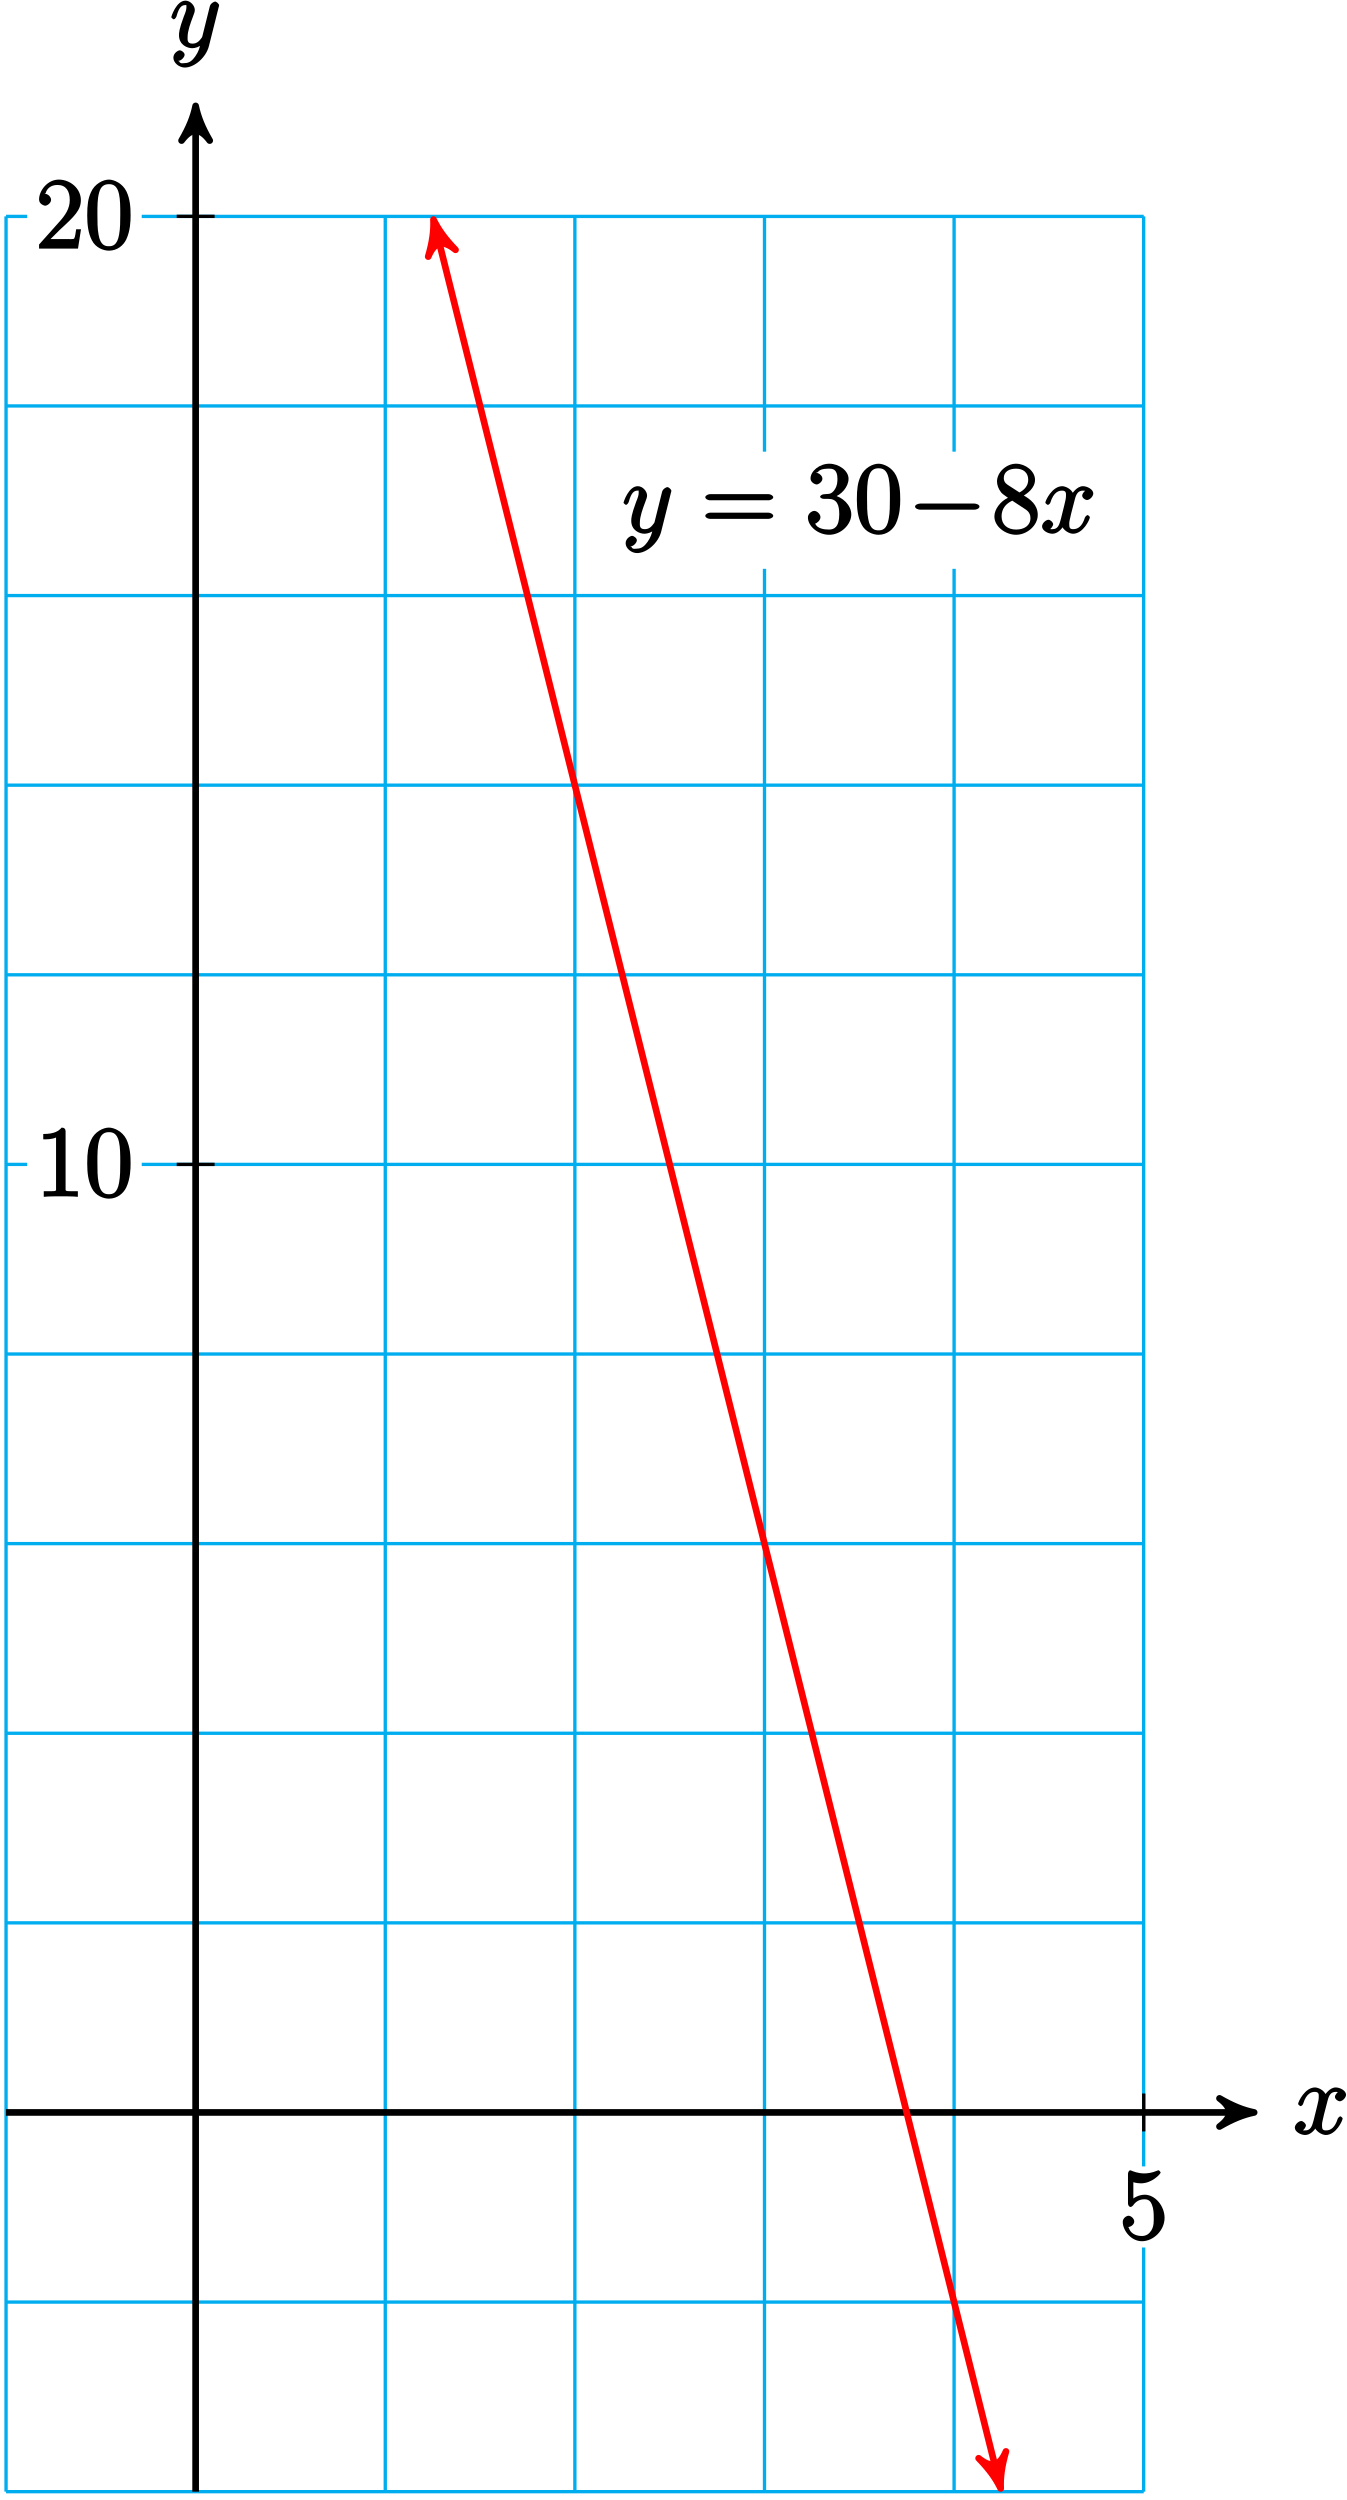
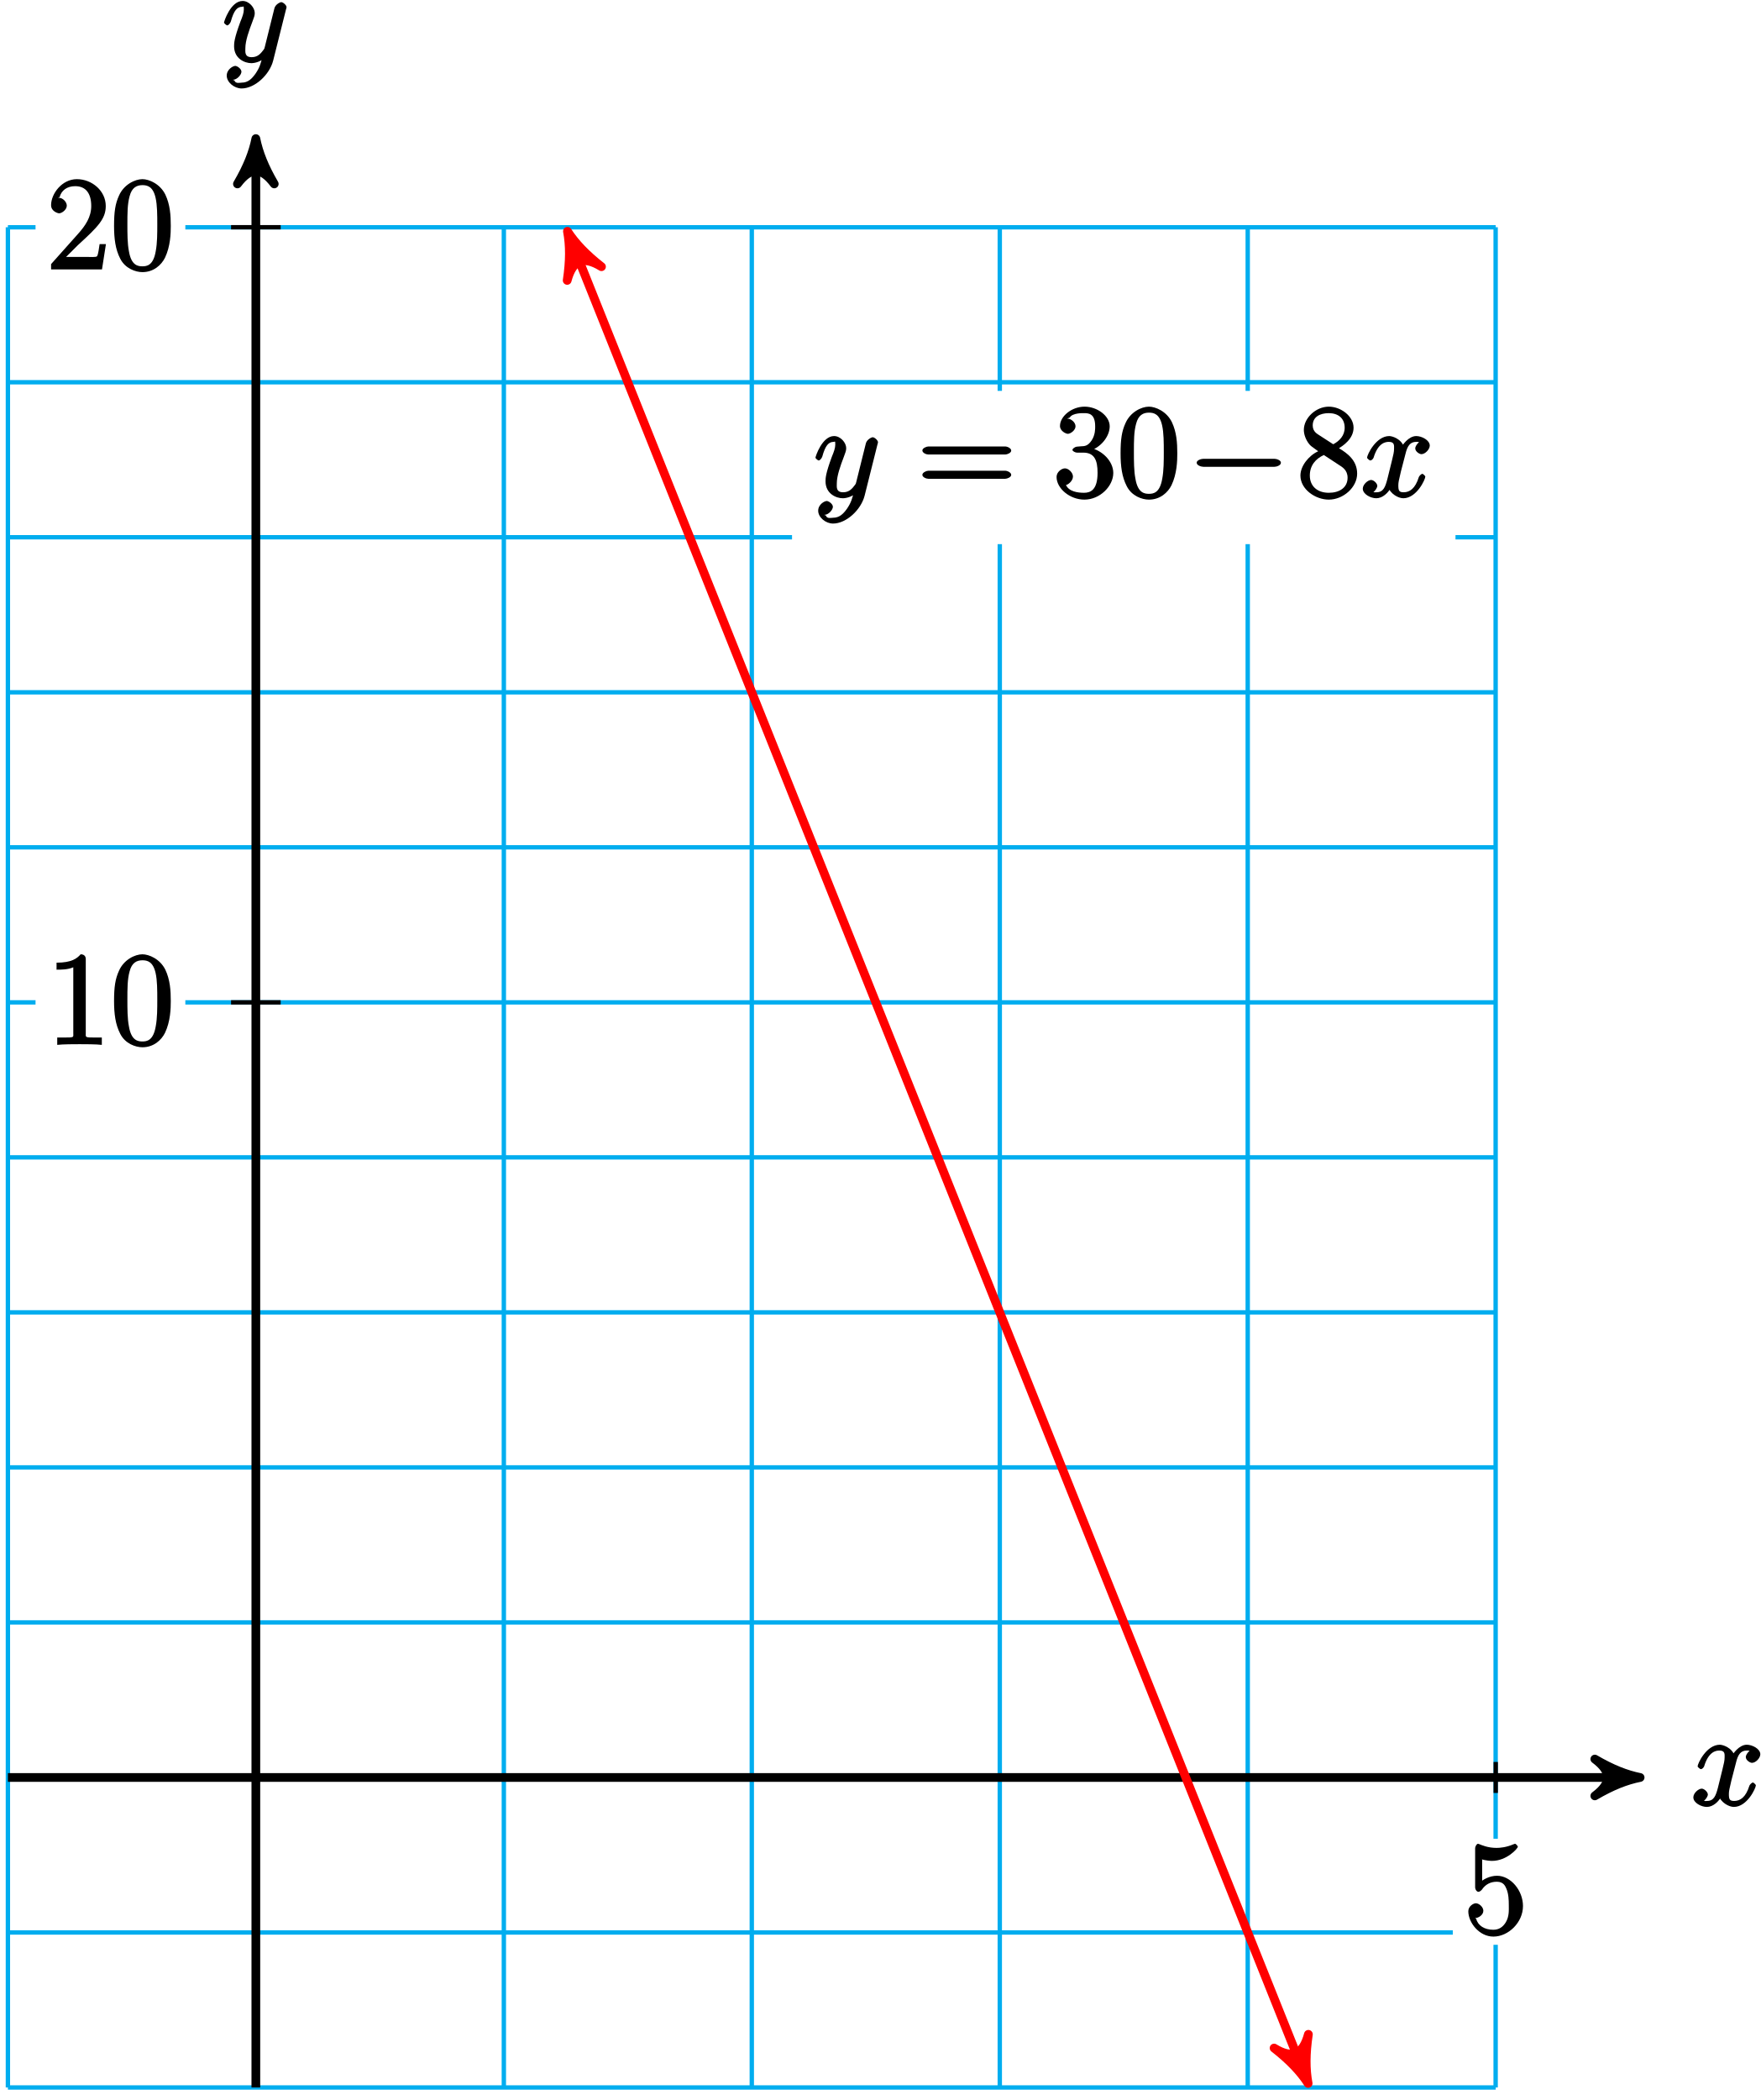
- <svg xmlns="http://www.w3.org/2000/svg" xmlns:xlink="http://www.w3.org/1999/xlink" width="161pt" height="299pt" viewBox="0 0 161 299" version="1.1">
+ <svg xmlns="http://www.w3.org/2000/svg" xmlns:xlink="http://www.w3.org/1999/xlink" width="161pt" height="192pt" viewBox="0 0 161 192" version="1.1">
  <defs>
    <g>
      <symbol overflow="visible" id="glyph0-0">
        <path style="stroke:none;" d="" />
      </symbol>
      <symbol overflow="visible" id="glyph0-1">
        <path style="stroke:none;" d="M 5.672 -5.172 C 5.281 -5.109 4.969 -4.656 4.969 -4.438 C 4.969 -4.141 5.359 -3.906 5.531 -3.906 C 5.891 -3.906 6.297 -4.359 6.297 -4.688 C 6.297 -5.188 5.562 -5.562 5.062 -5.562 C 4.344 -5.562 3.766 -4.703 3.656 -4.469 L 3.984 -4.469 C 3.703 -5.359 2.812 -5.562 2.594 -5.562 C 1.375 -5.562 0.562 -3.844 0.562 -3.578 C 0.562 -3.531 0.781 -3.328 0.859 -3.328 C 0.953 -3.328 1.094 -3.438 1.156 -3.578 C 1.562 -4.922 2.219 -5.031 2.562 -5.031 C 3.094 -5.031 3.031 -4.672 3.031 -4.391 C 3.031 -4.125 2.969 -3.844 2.828 -3.281 L 2.422 -1.641 C 2.234 -0.922 2.062 -0.422 1.422 -0.422 C 1.359 -0.422 1.172 -0.375 0.922 -0.531 L 0.812 -0.281 C 1.25 -0.359 1.5 -0.859 1.5 -1 C 1.5 -1.25 1.156 -1.547 0.938 -1.547 C 0.641 -1.547 0.172 -1.141 0.172 -0.75 C 0.172 -0.25 0.891 0.125 1.406 0.125 C 1.984 0.125 2.5 -0.375 2.75 -0.859 L 2.469 -0.969 C 2.672 -0.266 3.438 0.125 3.875 0.125 C 5.094 0.125 5.891 -1.594 5.891 -1.859 C 5.891 -1.906 5.688 -2.109 5.625 -2.109 C 5.516 -2.109 5.328 -1.906 5.297 -1.812 C 4.969 -0.75 4.453 -0.422 3.906 -0.422 C 3.484 -0.422 3.422 -0.578 3.422 -1.062 C 3.422 -1.328 3.469 -1.516 3.656 -2.312 L 4.078 -3.938 C 4.25 -4.656 4.5 -5.031 5.062 -5.031 C 5.078 -5.031 5.297 -5.062 5.547 -4.906 Z M 5.672 -5.172 " />
      </symbol>
      <symbol overflow="visible" id="glyph0-2">
        <path style="stroke:none;" d="M 3.031 1.094 C 2.703 1.547 2.359 1.906 1.766 1.906 C 1.625 1.906 1.203 2.031 1.109 1.703 C 0.906 1.641 0.969 1.641 0.984 1.641 C 1.344 1.641 1.75 1.188 1.75 0.906 C 1.75 0.641 1.359 0.375 1.188 0.375 C 0.984 0.375 0.406 0.688 0.406 1.266 C 0.406 1.875 1.094 2.438 1.766 2.438 C 2.969 2.438 4.328 1.188 4.656 -0.125 L 5.828 -4.797 C 5.844 -4.859 5.875 -4.922 5.875 -5 C 5.875 -5.172 5.562 -5.453 5.391 -5.453 C 5.281 -5.453 4.859 -5.25 4.766 -4.891 L 3.891 -1.375 C 3.828 -1.156 3.875 -1.25 3.781 -1.109 C 3.531 -0.781 3.266 -0.422 2.688 -0.422 C 2.016 -0.422 2.109 -0.922 2.109 -1.25 C 2.109 -1.922 2.438 -2.844 2.766 -3.703 C 2.891 -4.047 2.969 -4.219 2.969 -4.453 C 2.969 -4.953 2.453 -5.562 1.859 -5.562 C 0.766 -5.562 0.156 -3.688 0.156 -3.578 C 0.156 -3.531 0.375 -3.328 0.453 -3.328 C 0.562 -3.328 0.734 -3.531 0.781 -3.688 C 1.062 -4.703 1.359 -5.031 1.828 -5.031 C 1.938 -5.031 1.969 -5.172 1.969 -4.781 C 1.969 -4.469 1.844 -4.125 1.656 -3.672 C 1.078 -2.109 1.078 -1.703 1.078 -1.422 C 1.078 -0.281 2.062 0.125 2.656 0.125 C 3 0.125 3.531 -0.031 3.844 -0.344 L 3.688 -0.516 C 3.516 0.141 3.438 0.5 3.031 1.094 Z M 3.031 1.094 " />
      </symbol>
      <symbol overflow="visible" id="glyph1-0">
        <path style="stroke:none;" d="" />
      </symbol>
      <symbol overflow="visible" id="glyph1-1">
        <path style="stroke:none;" d="M 1.531 -6.844 C 2.047 -6.688 2.469 -6.672 2.594 -6.672 C 3.938 -6.672 4.953 -7.812 4.953 -7.969 C 4.953 -8.016 4.781 -8.234 4.703 -8.234 C 4.688 -8.234 4.656 -8.234 4.547 -8.188 C 3.891 -7.906 3.312 -7.859 3 -7.859 C 2.219 -7.859 1.656 -8.109 1.422 -8.203 C 1.344 -8.234 1.312 -8.234 1.297 -8.234 C 1.203 -8.234 1.047 -8.016 1.047 -7.812 L 1.047 -4.266 C 1.047 -4.047 1.203 -3.844 1.344 -3.844 C 1.406 -3.844 1.531 -3.891 1.656 -4.031 C 1.984 -4.516 2.438 -4.766 3.031 -4.766 C 3.672 -4.766 3.812 -4.328 3.906 -4.125 C 4.109 -3.656 4.125 -3.078 4.125 -2.625 C 4.125 -2.156 4.172 -1.594 3.844 -1.047 C 3.578 -0.625 3.234 -0.375 2.703 -0.375 C 1.906 -0.375 1.297 -0.75 1.141 -1.391 C 0.984 -1.453 1.047 -1.453 1.109 -1.453 C 1.312 -1.453 1.797 -1.703 1.797 -2.109 C 1.797 -2.453 1.406 -2.797 1.109 -2.797 C 0.891 -2.797 0.422 -2.531 0.422 -2.062 C 0.422 -1.047 1.406 0.25 2.719 0.25 C 4.078 0.25 5.422 -1.031 5.422 -2.547 C 5.422 -3.969 4.297 -5.312 3.047 -5.312 C 2.359 -5.312 1.719 -4.953 1.406 -4.625 L 1.688 -4.516 L 1.688 -6.797 Z M 1.531 -6.844 " />
      </symbol>
      <symbol overflow="visible" id="glyph1-2">
        <path style="stroke:none;" d="M 3.594 -7.812 C 3.594 -8.078 3.438 -8.25 3.125 -8.25 C 2.797 -7.875 2.312 -7.484 0.922 -7.484 L 0.922 -6.844 C 1.359 -6.844 1.953 -6.844 2.453 -7.062 L 2.453 -1.062 C 2.453 -0.641 2.578 -0.641 1.531 -0.641 L 0.984 -0.641 L 0.984 0.031 C 1.484 -0.031 2.641 -0.031 3.031 -0.031 C 3.438 -0.031 4.578 -0.031 5.062 0.031 L 5.062 -0.641 L 4.531 -0.641 C 3.484 -0.641 3.594 -0.641 3.594 -1.062 Z M 3.594 -7.812 " />
      </symbol>
      <symbol overflow="visible" id="glyph1-3">
        <path style="stroke:none;" d="M 5.516 -3.969 C 5.516 -4.953 5.453 -5.922 5.016 -6.844 C 4.531 -7.828 3.516 -8.25 2.922 -8.25 C 2.234 -8.25 1.219 -7.75 0.781 -6.75 C 0.438 -6 0.328 -5.266 0.328 -3.969 C 0.328 -2.812 0.453 -1.828 0.891 -0.984 C 1.344 -0.078 2.297 0.25 2.922 0.25 C 3.953 0.25 4.656 -0.406 4.984 -1.062 C 5.484 -2.109 5.516 -3.281 5.516 -3.969 Z M 2.922 -0.281 C 2.531 -0.281 1.906 -0.344 1.688 -1.656 C 1.547 -2.359 1.547 -3.281 1.547 -4.109 C 1.547 -5.094 1.547 -5.969 1.75 -6.688 C 1.953 -7.484 2.406 -7.703 2.922 -7.703 C 3.375 -7.703 3.891 -7.578 4.125 -6.547 C 4.281 -5.875 4.281 -4.922 4.281 -4.109 C 4.281 -3.312 4.281 -2.406 4.141 -1.672 C 3.922 -0.359 3.328 -0.281 2.922 -0.281 Z M 2.922 -0.281 " />
      </symbol>
      <symbol overflow="visible" id="glyph1-4">
        <path style="stroke:none;" d="M 5.266 -2.312 L 4.859 -2.312 C 4.797 -1.953 4.75 -1.406 4.625 -1.203 C 4.547 -1.094 3.984 -1.141 3.625 -1.141 L 1.406 -1.141 L 1.516 -0.891 C 1.844 -1.156 2.562 -1.922 2.875 -2.219 C 4.703 -3.891 5.422 -4.609 5.422 -5.797 C 5.422 -7.172 4.172 -8.25 2.781 -8.25 C 1.406 -8.25 0.422 -6.906 0.422 -5.875 C 0.422 -5.266 1.109 -5.125 1.141 -5.125 C 1.406 -5.125 1.859 -5.453 1.859 -5.828 C 1.859 -6.172 1.484 -6.547 1.141 -6.547 C 1.047 -6.547 1.016 -6.547 1.203 -6.609 C 1.359 -7.203 1.859 -7.609 2.625 -7.609 C 3.641 -7.609 4.094 -6.891 4.094 -5.797 C 4.094 -4.781 3.562 -4 2.875 -3.234 L 0.422 -0.484 L 0.422 0 L 5.078 0 L 5.438 -2.312 Z M 5.266 -2.312 " />
      </symbol>
      <symbol overflow="visible" id="glyph1-5">
        <path style="stroke:none;" d="M 8.062 -3.875 C 8.234 -3.875 8.609 -4.016 8.609 -4.234 C 8.609 -4.453 8.25 -4.609 8.062 -4.609 L 1.031 -4.609 C 0.859 -4.609 0.484 -4.453 0.484 -4.25 C 0.484 -4.016 0.844 -3.875 1.031 -3.875 Z M 8.062 -1.656 C 8.234 -1.656 8.609 -1.797 8.609 -2.016 C 8.609 -2.234 8.25 -2.391 8.062 -2.391 L 1.031 -2.391 C 0.859 -2.391 0.484 -2.234 0.484 -2.016 C 0.484 -1.797 0.844 -1.656 1.031 -1.656 Z M 8.062 -1.656 " />
      </symbol>
      <symbol overflow="visible" id="glyph1-6">
        <path style="stroke:none;" d="M 2.203 -4.594 C 2 -4.578 1.781 -4.406 1.781 -4.297 C 1.781 -4.188 2.016 -4.047 2.219 -4.047 L 2.766 -4.047 C 3.797 -4.047 4.078 -3.344 4.078 -2.203 C 4.078 -0.641 3.438 -0.375 2.844 -0.375 C 2.266 -0.375 1.453 -0.484 1.188 -1.094 C 1.328 -1.078 1.828 -1.438 1.828 -1.859 C 1.828 -2.219 1.422 -2.609 1.094 -2.609 C 0.797 -2.609 0.328 -2.281 0.328 -1.828 C 0.328 -0.766 1.547 0.25 2.875 0.25 C 4.297 0.25 5.516 -0.984 5.516 -2.188 C 5.516 -3.281 4.469 -4.297 3.328 -4.5 L 3.328 -4.203 C 4.359 -4.5 5.188 -5.516 5.188 -6.453 C 5.188 -7.406 4.047 -8.25 2.891 -8.25 C 1.703 -8.25 0.641 -7.359 0.641 -6.484 C 0.641 -6.016 1.188 -5.766 1.359 -5.766 C 1.609 -5.766 2.062 -6.094 2.062 -6.453 C 2.062 -6.844 1.609 -7.156 1.344 -7.156 C 1.281 -7.156 1.25 -7.156 1.531 -7.25 C 1.781 -7.703 2.797 -7.656 2.859 -7.656 C 3.25 -7.656 3.859 -7.625 3.859 -6.453 C 3.859 -6.234 3.875 -5.672 3.531 -5.156 C 3.172 -4.625 2.875 -4.641 2.562 -4.625 Z M 2.203 -4.594 " />
      </symbol>
      <symbol overflow="visible" id="glyph1-7">
        <path style="stroke:none;" d="M 3.672 -4.344 C 4.266 -4.672 5.188 -5.328 5.188 -6.328 C 5.188 -7.375 4.031 -8.25 2.922 -8.25 C 1.75 -8.25 0.641 -7.219 0.641 -6.125 C 0.641 -5.719 0.812 -5.219 1.141 -4.812 C 1.281 -4.656 1.297 -4.641 1.953 -4.172 C 1.094 -3.781 0.328 -2.828 0.328 -1.953 C 0.328 -0.688 1.703 0.25 2.922 0.25 C 4.25 0.25 5.516 -0.875 5.516 -2.125 C 5.516 -3.344 4.609 -4 3.844 -4.453 Z M 2.047 -5.641 C 1.891 -5.75 1.453 -5.953 1.453 -6.531 C 1.453 -7.312 2.109 -7.656 2.922 -7.656 C 3.781 -7.656 4.375 -7.188 4.375 -6.328 C 4.375 -5.594 3.891 -5.109 3.328 -4.812 Z M 2.375 -3.891 L 3.828 -2.938 C 4.141 -2.734 4.641 -2.469 4.641 -1.75 C 4.641 -0.844 3.891 -0.375 2.922 -0.375 C 1.906 -0.375 1.188 -0.953 1.188 -1.953 C 1.188 -2.875 1.719 -3.484 2.469 -3.828 Z M 2.375 -3.891 " />
      </symbol>
      <symbol overflow="visible" id="glyph2-0">
        <path style="stroke:none;" d="" />
      </symbol>
      <symbol overflow="visible" id="glyph2-1">
        <path style="stroke:none;" d="M 7.875 -2.75 C 8.078 -2.75 8.484 -2.875 8.484 -3.125 C 8.484 -3.359 8.078 -3.484 7.875 -3.484 L 1.406 -3.484 C 1.203 -3.484 0.781 -3.359 0.781 -3.125 C 0.781 -2.875 1.203 -2.75 1.406 -2.75 Z M 7.875 -2.75 " />
      </symbol>
    </g>
  </defs>
  <g id="surface1">
-     <path style="fill:none;stroke-width:0.399;stroke-linecap:butt;stroke-linejoin:miter;stroke:rgb(0%,67.839%,93.729%);stroke-opacity:1;stroke-miterlimit:10;" d="M -22.677 -45.354 L 113.389 -45.354 M -22.677 -22.678 L 113.389 -22.678 M -22.677 0.002 L 113.389 0.002 M -22.677 22.677 L 113.389 22.677 M -22.677 45.353 L 113.389 45.353 M -22.677 68.033 L 113.389 68.033 M -22.677 90.709 L 113.389 90.709 M -22.677 113.388 L 113.389 113.388 M -22.677 136.064 L 113.389 136.064 M -22.677 158.744 L 113.389 158.744 M -22.677 181.42 L 113.389 181.42 M -22.677 204.099 L 113.389 204.099 M -22.677 226.767 L 113.389 226.767 M -22.677 -45.354 L -22.677 226.775 M -0.002 -45.354 L -0.002 226.775 M 22.678 -45.354 L 22.678 226.775 M 45.354 -45.354 L 45.354 226.775 M 68.034 -45.354 L 68.034 226.775 M 90.709 -45.354 L 90.709 226.775 M 113.381 -45.354 L 113.381 226.775 " transform="matrix(1,0,0,-1,23.4,252.65)" />
-     <path style="fill:none;stroke-width:0.797;stroke-linecap:butt;stroke-linejoin:miter;stroke:rgb(0%,0%,0%);stroke-opacity:1;stroke-miterlimit:10;" d="M -22.677 0.002 L 125.561 0.002 " transform="matrix(1,0,0,-1,23.4,252.65)" />
-     <path style="fill-rule:nonzero;fill:rgb(0%,0%,0%);fill-opacity:1;stroke-width:0.797;stroke-linecap:butt;stroke-linejoin:round;stroke:rgb(0%,0%,0%);stroke-opacity:1;stroke-miterlimit:10;" d="M 1.036 0.002 C -0.26 0.259 -1.553 0.779 -3.108 1.685 C -1.553 0.517 -1.553 -0.518 -3.108 -1.682 C -1.553 -0.776 -0.26 -0.26 1.036 0.002 Z M 1.036 0.002 " transform="matrix(1,0,0,-1,148.9597,252.65)" />
+     <path style="fill:none;stroke-width:0.399;stroke-linecap:butt;stroke-linejoin:miter;stroke:rgb(0%,67.839%,93.729%);stroke-opacity:1;stroke-miterlimit:10;" d="M -22.677 -28.345 L 113.389 -28.345 M -22.677 -14.174 L 113.389 -14.174 M -22.677 -0.002 L 113.389 -0.002 M -22.677 14.174 L 113.389 14.174 M -22.677 28.346 L 113.389 28.346 M -22.677 42.522 L 113.389 42.522 M -22.677 56.694 L 113.389 56.694 M -22.677 70.865 L 113.389 70.865 M -22.677 85.041 L 113.389 85.041 M -22.677 99.213 L 113.389 99.213 M -22.677 113.389 L 113.389 113.389 M -22.677 127.561 L 113.389 127.561 M -22.677 141.729 L 113.389 141.729 M -22.677 -28.345 L -22.677 141.733 M -0.002 -28.345 L -0.002 141.733 M 22.678 -28.345 L 22.678 141.733 M 45.354 -28.345 L 45.354 141.733 M 68.034 -28.345 L 68.034 141.733 M 90.709 -28.345 L 90.709 141.733 M 113.381 -28.345 L 113.381 141.733 " transform="matrix(1,0,0,-1,23.4,162.51)" />
+     <path style="fill:none;stroke-width:0.797;stroke-linecap:butt;stroke-linejoin:miter;stroke:rgb(0%,0%,0%);stroke-opacity:1;stroke-miterlimit:10;" d="M -22.677 -0.002 L 125.561 -0.002 " transform="matrix(1,0,0,-1,23.4,162.51)" />
+     <path style="fill-rule:nonzero;fill:rgb(0%,0%,0%);fill-opacity:1;stroke-width:0.797;stroke-linecap:butt;stroke-linejoin:round;stroke:rgb(0%,0%,0%);stroke-opacity:1;stroke-miterlimit:10;" d="M 1.036 -0.002 C -0.26 0.26 -1.553 0.776 -3.108 1.682 C -1.553 0.518 -1.553 -0.517 -3.108 -1.685 C -1.553 -0.775 -0.26 -0.26 1.036 -0.002 Z M 1.036 -0.002 " transform="matrix(1,0,0,-1,148.9597,162.51)" />
    <g style="fill:rgb(0%,0%,0%);fill-opacity:1;">
-       <use xlink:href="#glyph0-1" x="154.69" y="255.22" />
+       <use xlink:href="#glyph0-1" x="154.69" y="165.08" />
    </g>
-     <path style="fill:none;stroke-width:0.797;stroke-linecap:butt;stroke-linejoin:miter;stroke:rgb(0%,0%,0%);stroke-opacity:1;stroke-miterlimit:10;" d="M -0.002 -45.354 L -0.002 238.947 " transform="matrix(1,0,0,-1,23.4,252.65)" />
-     <path style="fill-rule:nonzero;fill:rgb(0%,0%,0%);fill-opacity:1;stroke-width:0.797;stroke-linecap:butt;stroke-linejoin:round;stroke:rgb(0%,0%,0%);stroke-opacity:1;stroke-miterlimit:10;" d="M 1.035 0.002 C -0.258 0.259 -1.555 0.779 -3.11 1.685 C -1.555 0.517 -1.555 -0.518 -3.11 -1.682 C -1.555 -0.776 -0.258 -0.26 1.035 0.002 Z M 1.035 0.002 " transform="matrix(0,-1,-1,0,23.4,13.70264)" />
+     <path style="fill:none;stroke-width:0.797;stroke-linecap:butt;stroke-linejoin:miter;stroke:rgb(0%,0%,0%);stroke-opacity:1;stroke-miterlimit:10;" d="M -0.002 -28.345 L -0.002 148.803 " transform="matrix(1,0,0,-1,23.4,162.51)" />
+     <path style="fill-rule:nonzero;fill:rgb(0%,0%,0%);fill-opacity:1;stroke-width:0.797;stroke-linecap:butt;stroke-linejoin:round;stroke:rgb(0%,0%,0%);stroke-opacity:1;stroke-miterlimit:10;" d="M 1.035 0.002 C -0.258 0.259 -1.555 0.779 -3.11 1.685 C -1.555 0.517 -1.555 -0.518 -3.11 -1.682 C -1.555 -0.776 -0.258 -0.26 1.035 0.002 Z M 1.035 0.002 " transform="matrix(0,-1,-1,0,23.4,13.70644)" />
    <g style="fill:rgb(0%,0%,0%);fill-opacity:1;">
-       <use xlink:href="#glyph0-2" x="20.33" y="5.64" />
+       <use xlink:href="#glyph0-2" x="20.33" y="5.65" />
    </g>
-     <path style="fill:none;stroke-width:0.399;stroke-linecap:butt;stroke-linejoin:miter;stroke:rgb(0%,0%,0%);stroke-opacity:1;stroke-miterlimit:10;" d="M 113.389 2.267 L 113.389 -2.268 " transform="matrix(1,0,0,-1,23.4,252.65)" />
-     <path style=" stroke:none;fill-rule:nonzero;fill:rgb(100%,100%,100%);fill-opacity:1;" d="M 132.863 268.801 L 140.711 268.801 L 140.711 259.102 L 132.863 259.102 Z M 132.863 268.801 " />
+     <path style="fill:none;stroke-width:0.399;stroke-linecap:butt;stroke-linejoin:miter;stroke:rgb(0%,0%,0%);stroke-opacity:1;stroke-miterlimit:10;" d="M 113.389 1.416 L 113.389 -1.416 " transform="matrix(1,0,0,-1,23.4,162.51)" />
+     <path style=" stroke:none;fill-rule:nonzero;fill:rgb(100%,100%,100%);fill-opacity:1;" d="M 132.863 177.809 L 140.711 177.809 L 140.711 168.113 L 132.863 168.113 Z M 132.863 177.809 " />
    <g style="fill:rgb(0%,0%,0%);fill-opacity:1;">
-       <use xlink:href="#glyph1-1" x="133.86" y="267.8" />
+       <use xlink:href="#glyph1-1" x="133.86" y="176.81" />
    </g>
-     <path style="fill:none;stroke-width:0.399;stroke-linecap:butt;stroke-linejoin:miter;stroke:rgb(0%,0%,0%);stroke-opacity:1;stroke-miterlimit:10;" d="M 2.268 113.388 L -2.267 113.388 " transform="matrix(1,0,0,-1,23.4,252.65)" />
-     <path style=" stroke:none;fill-rule:nonzero;fill:rgb(100%,100%,100%);fill-opacity:1;" d="M 3.25 144.109 L 16.949 144.109 L 16.949 134.414 L 3.25 134.414 Z M 3.25 144.109 " />
+     <path style="fill:none;stroke-width:0.399;stroke-linecap:butt;stroke-linejoin:miter;stroke:rgb(0%,0%,0%);stroke-opacity:1;stroke-miterlimit:10;" d="M 2.268 70.865 L -2.267 70.865 " transform="matrix(1,0,0,-1,23.4,162.51)" />
+     <path style=" stroke:none;fill-rule:nonzero;fill:rgb(100%,100%,100%);fill-opacity:1;" d="M 3.25 96.492 L 16.949 96.492 L 16.949 86.793 L 3.25 86.793 Z M 3.25 96.492 " />
    <g style="fill:rgb(0%,0%,0%);fill-opacity:1;">
-       <use xlink:href="#glyph1-2" x="4.25" y="143.11" />
-       <use xlink:href="#glyph1-3" x="10.103" y="143.11" />
+       <use xlink:href="#glyph1-2" x="4.25" y="95.5" />
+       <use xlink:href="#glyph1-3" x="10.103" y="95.5" />
    </g>
-     <path style="fill:none;stroke-width:0.399;stroke-linecap:butt;stroke-linejoin:miter;stroke:rgb(0%,0%,0%);stroke-opacity:1;stroke-miterlimit:10;" d="M 2.268 226.775 L -2.267 226.775 " transform="matrix(1,0,0,-1,23.4,252.65)" />
-     <path style=" stroke:none;fill-rule:nonzero;fill:rgb(100%,100%,100%);fill-opacity:1;" d="M 3.25 30.723 L 16.949 30.723 L 16.949 21.027 L 3.25 21.027 Z M 3.25 30.723 " />
+     <path style="fill:none;stroke-width:0.399;stroke-linecap:butt;stroke-linejoin:miter;stroke:rgb(0%,0%,0%);stroke-opacity:1;stroke-miterlimit:10;" d="M 2.268 141.733 L -2.267 141.733 " transform="matrix(1,0,0,-1,23.4,162.51)" />
+     <path style=" stroke:none;fill-rule:nonzero;fill:rgb(100%,100%,100%);fill-opacity:1;" d="M 3.25 25.625 L 16.949 25.625 L 16.949 15.926 L 3.25 15.926 Z M 3.25 25.625 " />
    <g style="fill:rgb(0%,0%,0%);fill-opacity:1;">
-       <use xlink:href="#glyph1-4" x="4.25" y="29.73" />
-       <use xlink:href="#glyph1-3" x="10.103" y="29.73" />
+       <use xlink:href="#glyph1-4" x="4.25" y="24.63" />
+       <use xlink:href="#glyph1-3" x="10.103" y="24.63" />
    </g>
-     <path style="fill:none;stroke-width:0.797;stroke-linecap:butt;stroke-linejoin:miter;stroke:rgb(100%,0%,0%);stroke-opacity:1;stroke-miterlimit:10;" d="M 28.694 225.384 C 96.381 -45.354 96.381 -45.354 96.03 -43.963 " transform="matrix(1,0,0,-1,23.4,252.65)" />
-     <path style="fill-rule:nonzero;fill:rgb(100%,0%,0%);fill-opacity:1;stroke-width:0.797;stroke-linecap:butt;stroke-linejoin:round;stroke:rgb(100%,0%,0%);stroke-opacity:1;stroke-miterlimit:10;" d="M 1.036 -0 C -0.26 0.259 -1.553 0.776 -3.109 1.684 C -1.553 0.518 -1.554 -0.517 -3.109 -1.682 C -1.555 -0.778 -0.258 -0.261 1.036 -0 Z M 1.036 -0 " transform="matrix(-0.24251,-0.97014,-0.97014,0.24251,52.0948,27.26646)" />
-     <path style="fill-rule:nonzero;fill:rgb(100%,0%,0%);fill-opacity:1;stroke-width:0.797;stroke-linecap:butt;stroke-linejoin:round;stroke:rgb(100%,0%,0%);stroke-opacity:1;stroke-miterlimit:10;" d="M 1.035 0.001 C -0.257 0.26 -1.553 0.777 -3.106 1.684 C -1.553 0.519 -1.555 -0.519 -3.107 -1.685 C -1.555 -0.777 -0.258 -0.26 1.035 0.001 Z M 1.035 0.001 " transform="matrix(0.24251,0.97014,0.97014,-0.24251,119.4316,296.6133)" />
-     <path style=" stroke:none;fill-rule:nonzero;fill:rgb(100%,100%,100%);fill-opacity:1;" d="M 72.434 68.031 L 133.109 68.031 L 133.109 54.02 L 72.434 54.02 Z M 72.434 68.031 " />
+     <path style="fill:none;stroke-width:0.797;stroke-linecap:butt;stroke-linejoin:miter;stroke:rgb(100%,0%,0%);stroke-opacity:1;stroke-miterlimit:10;" d="M 28.881 140.397 C 96.381 -28.345 96.381 -28.345 95.846 -27.01 " transform="matrix(1,0,0,-1,23.4,162.51)" />
+     <path style="fill-rule:nonzero;fill:rgb(100%,0%,0%);fill-opacity:1;stroke-width:0.797;stroke-linecap:butt;stroke-linejoin:round;stroke:rgb(100%,0%,0%);stroke-opacity:1;stroke-miterlimit:10;" d="M 1.035 0.001 C -0.258 0.259 -1.556 0.778 -3.109 1.684 C -1.555 0.517 -1.554 -0.518 -3.11 -1.682 C -1.553 -0.779 -0.26 -0.26 1.035 0.001 Z M 1.035 0.001 " transform="matrix(-0.37267,-0.93166,-0.93166,0.37267,52.28152,22.11252)" />
+     <path style="fill-rule:nonzero;fill:rgb(100%,0%,0%);fill-opacity:1;stroke-width:0.797;stroke-linecap:butt;stroke-linejoin:round;stroke:rgb(100%,0%,0%);stroke-opacity:1;stroke-miterlimit:10;" d="M 1.036 0.002 C -0.258 0.259 -1.555 0.779 -3.109 1.685 C -1.554 0.518 -1.554 -0.518 -3.109 -1.681 C -1.553 -0.778 -0.26 -0.26 1.036 0.002 Z M 1.036 0.002 " transform="matrix(0.37267,0.93166,0.93166,-0.37267,119.2449,189.5202)" />
+     <path style=" stroke:none;fill-rule:nonzero;fill:rgb(100%,100%,100%);fill-opacity:1;" d="M 72.434 49.75 L 133.109 49.75 L 133.109 35.738 L 72.434 35.738 Z M 72.434 49.75 " />
    <g style="fill:rgb(0%,0%,0%);fill-opacity:1;">
-       <use xlink:href="#glyph0-2" x="74.42" y="63.71" />
+       <use xlink:href="#glyph0-2" x="74.42" y="45.43" />
    </g>
    <g style="fill:rgb(0%,0%,0%);fill-opacity:1;">
-       <use xlink:href="#glyph1-5" x="83.87" y="63.71" />
+       <use xlink:href="#glyph1-5" x="83.87" y="45.43" />
    </g>
    <g style="fill:rgb(0%,0%,0%);fill-opacity:1;">
-       <use xlink:href="#glyph1-6" x="96.298" y="63.71" />
-       <use xlink:href="#glyph1-3" x="102.152" y="63.71" />
+       <use xlink:href="#glyph1-6" x="96.298" y="45.43" />
+       <use xlink:href="#glyph1-3" x="102.152" y="45.43" />
    </g>
    <g style="fill:rgb(0%,0%,0%);fill-opacity:1;">
-       <use xlink:href="#glyph2-1" x="108.66" y="63.71" />
+       <use xlink:href="#glyph2-1" x="108.66" y="45.43" />
    </g>
    <g style="fill:rgb(0%,0%,0%);fill-opacity:1;">
-       <use xlink:href="#glyph1-7" x="118.6" y="63.71" />
+       <use xlink:href="#glyph1-7" x="118.6" y="45.43" />
    </g>
    <g style="fill:rgb(0%,0%,0%);fill-opacity:1;">
-       <use xlink:href="#glyph0-1" x="124.46" y="63.71" />
+       <use xlink:href="#glyph0-1" x="124.46" y="45.43" />
    </g>
  </g>
</svg>
